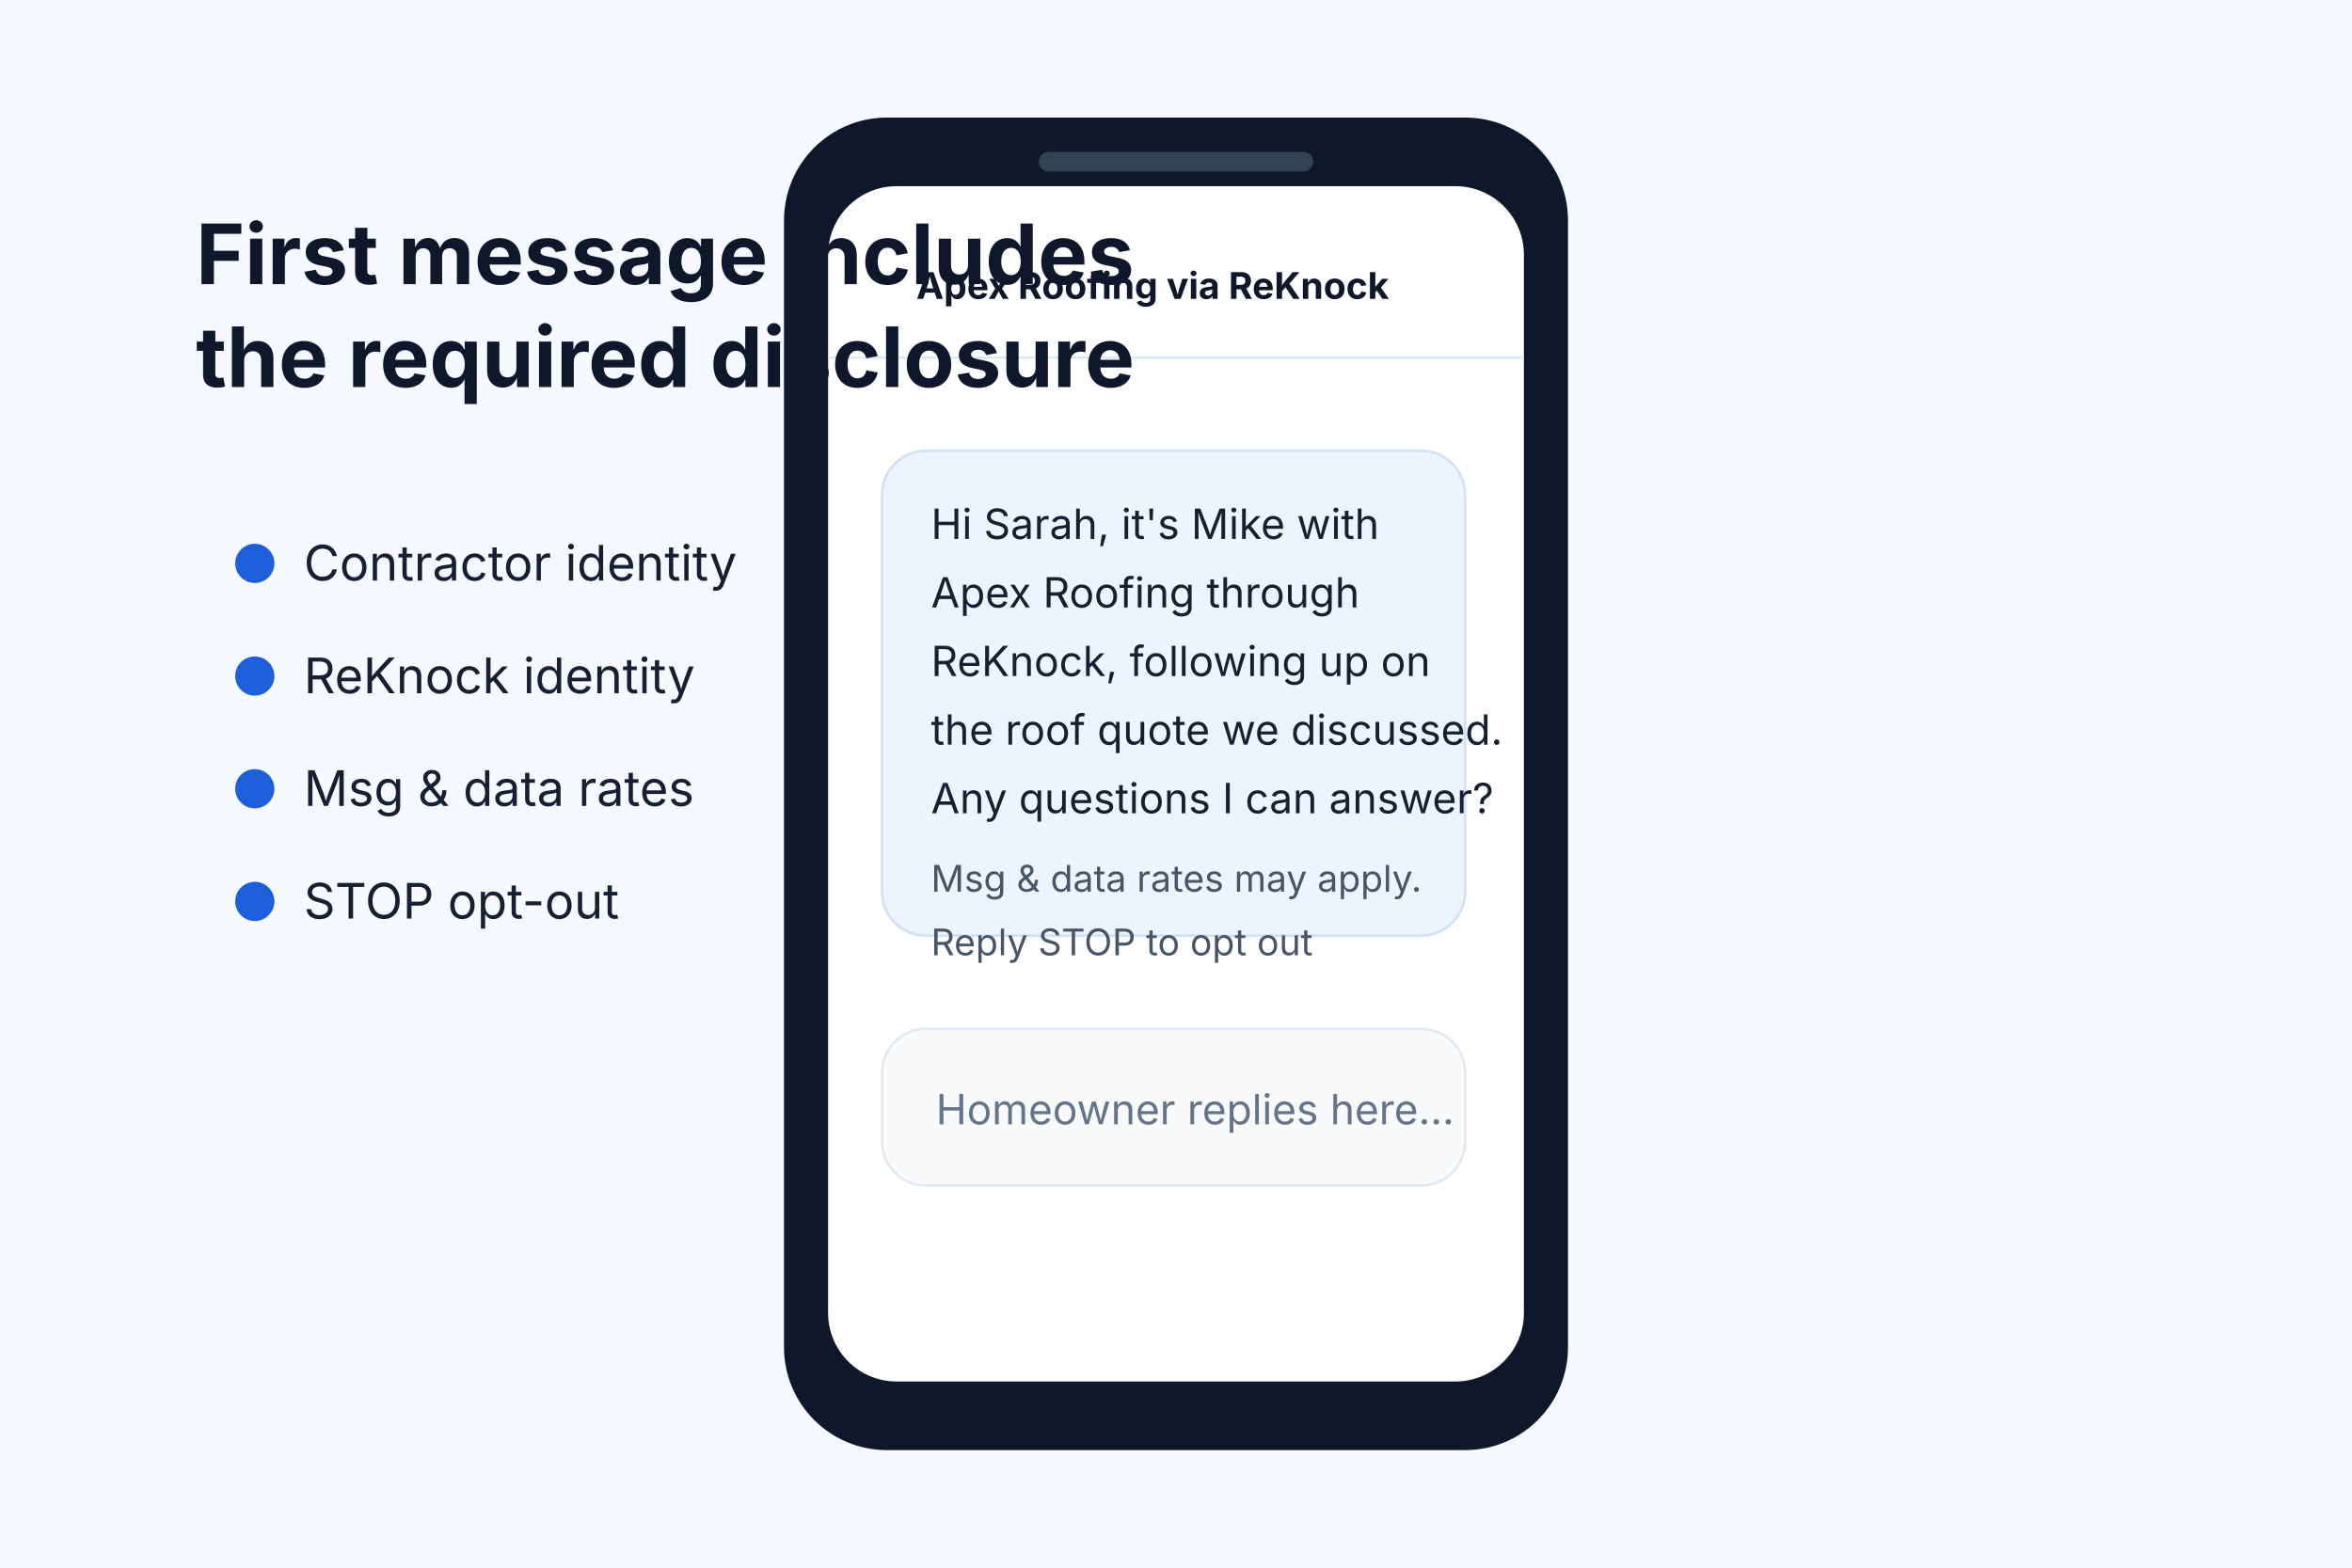
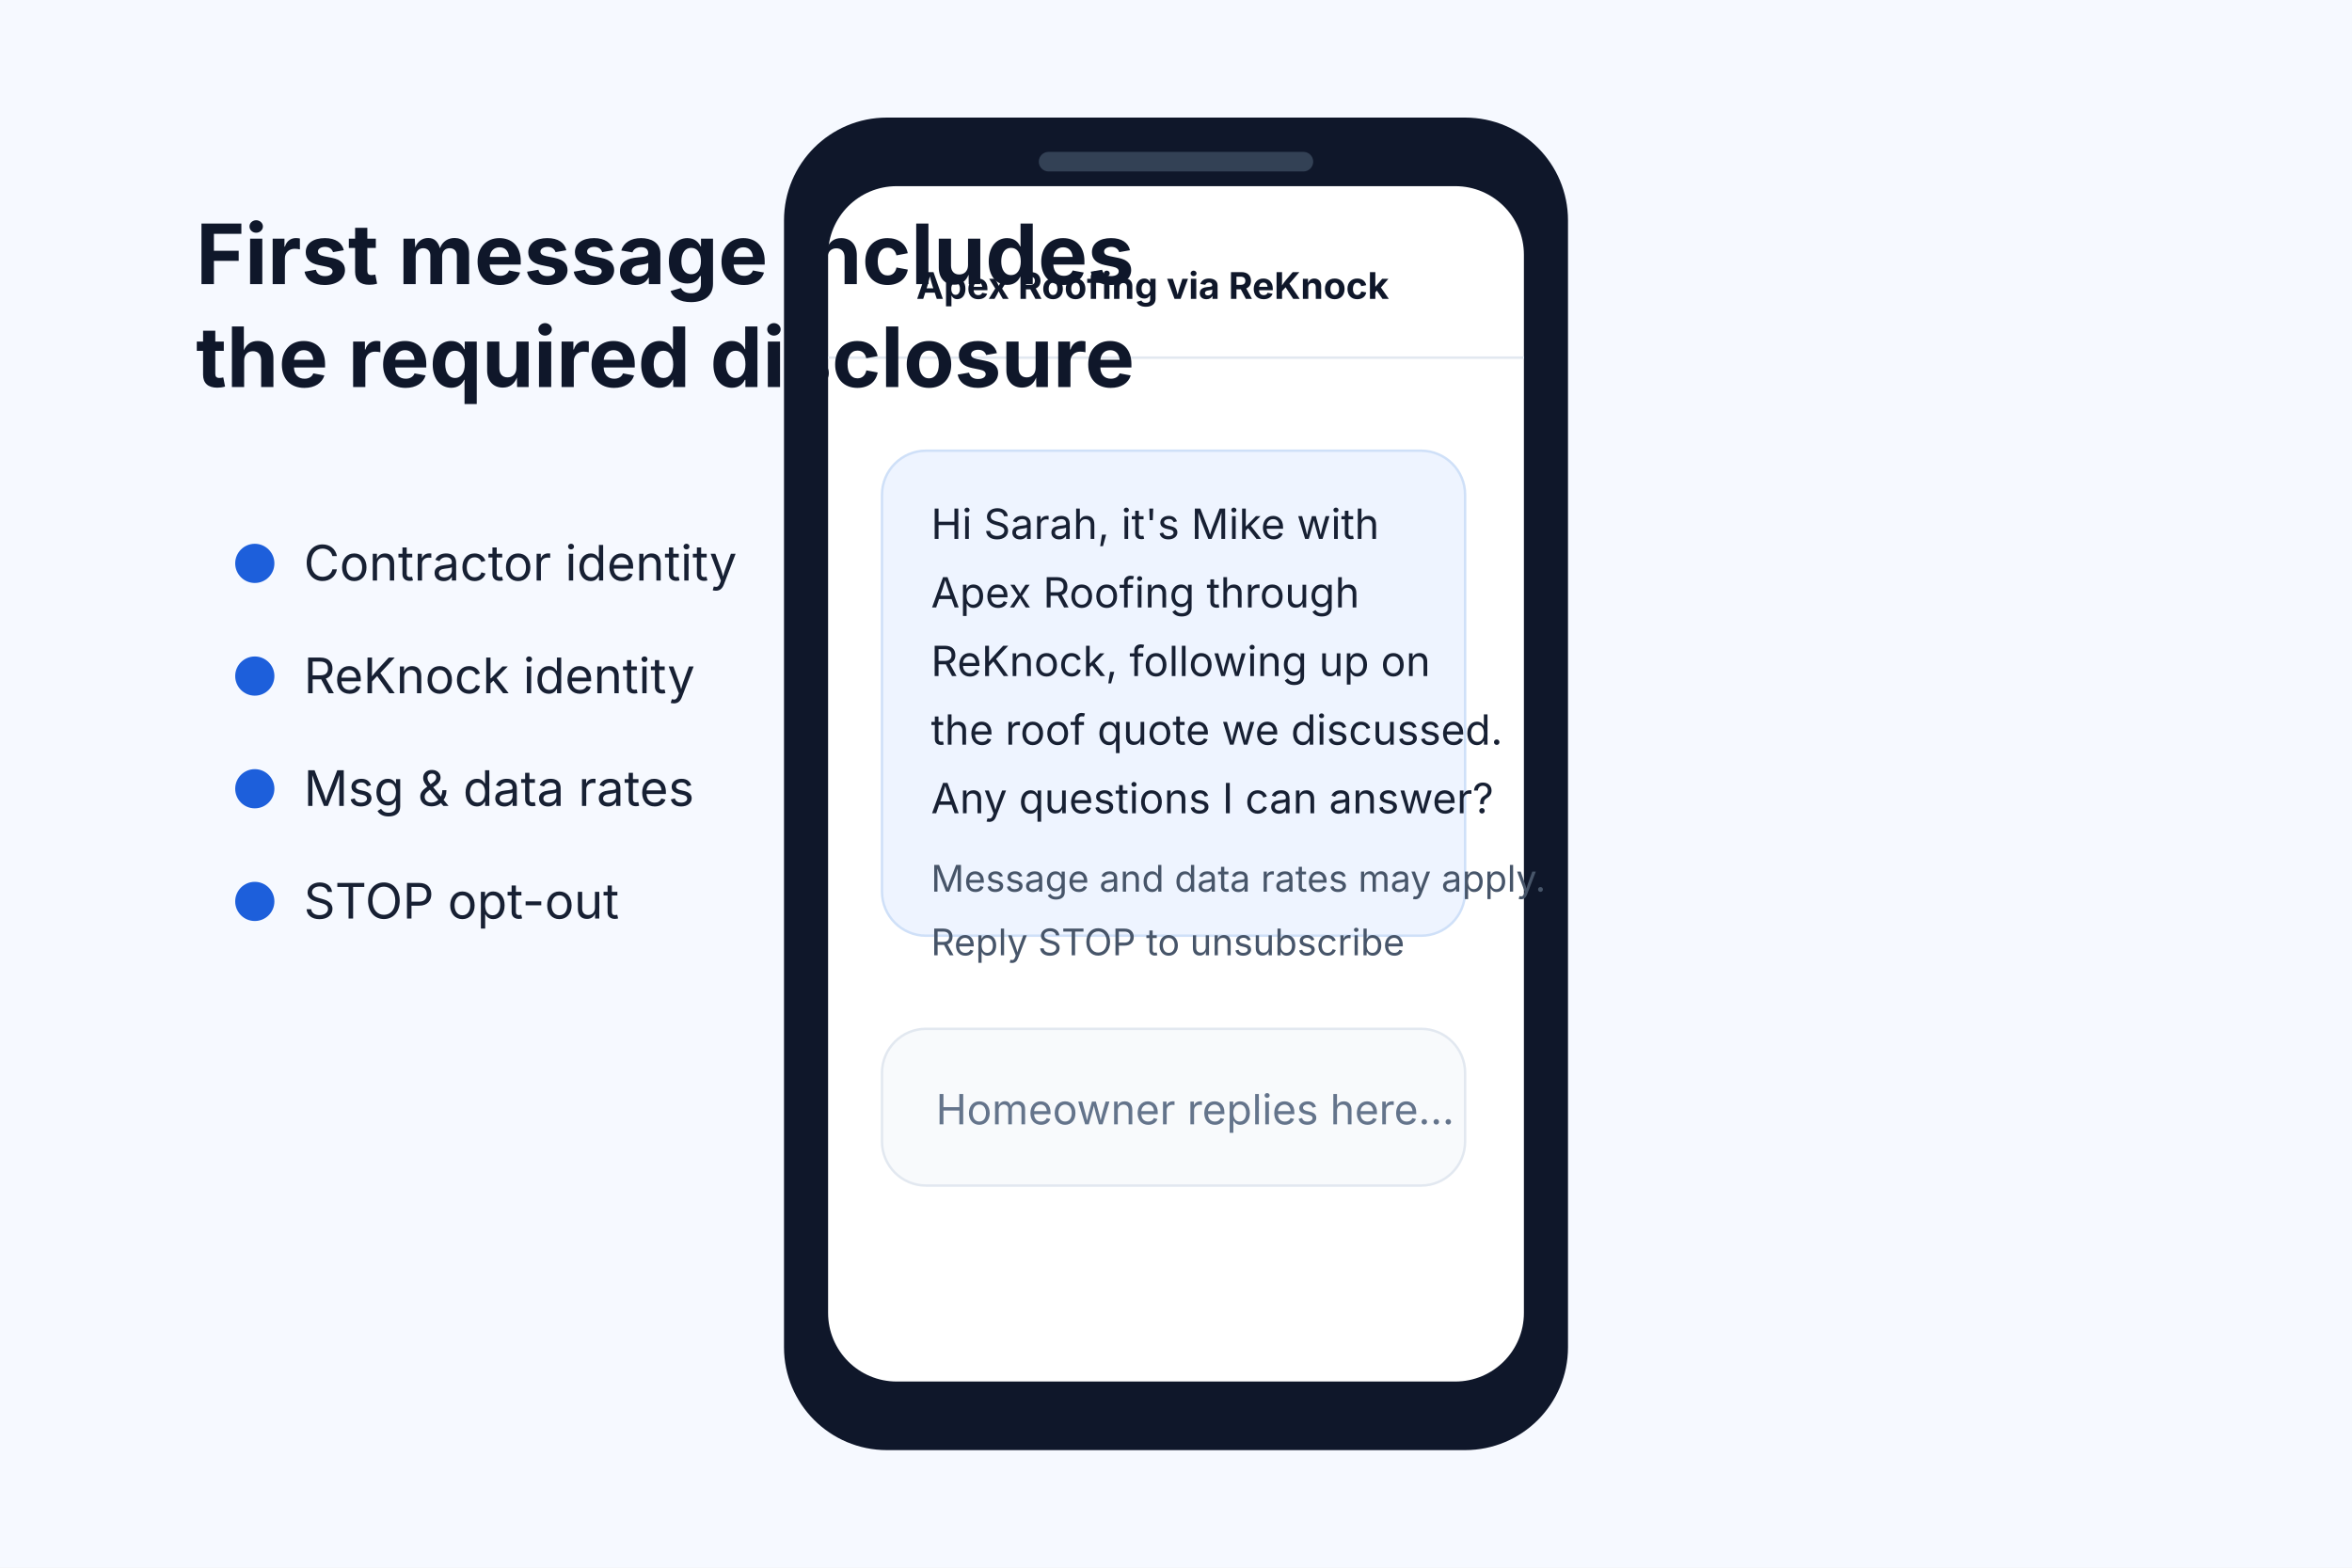
<svg xmlns="http://www.w3.org/2000/svg" width="960" height="640" viewBox="0 0 960 640" role="img" aria-labelledby="title desc">
  <rect width="960" height="640" fill="#f6f9ff" />
  <rect x="320" y="48" width="320" height="544" rx="42" fill="#0f172a" />
  <rect x="338" y="76" width="284" height="488" rx="28" fill="#ffffff" />
  <rect x="424" y="62" width="112" height="8" rx="4" fill="#334155" />
  <text x="374" y="122" font-family="Inter, Arial, sans-serif" font-size="15" font-weight="700" fill="#0f172a">Apex Roofing via ReKnock</text>
  <line x1="338" y1="146" x2="622" y2="146" stroke="#e2e8f0" />
  <rect x="360" y="184" width="238" height="198" rx="18" fill="#eef4ff" stroke="#cfe0f8" />
  <text x="380" y="220" font-family="Inter, Arial, sans-serif" font-size="17" fill="#172033">Hi Sarah, it's Mike with</text>
  <text x="380" y="248" font-family="Inter, Arial, sans-serif" font-size="17" fill="#172033">Apex Roofing through</text>
  <text x="380" y="276" font-family="Inter, Arial, sans-serif" font-size="17" fill="#172033">ReKnock, following up on</text>
  <text x="380" y="304" font-family="Inter, Arial, sans-serif" font-size="17" fill="#172033">the roof quote we discussed.</text>
  <text x="380" y="332" font-family="Inter, Arial, sans-serif" font-size="17" fill="#172033">Any questions I can answer?</text>
-   <text x="380" y="364" font-family="Inter, Arial, sans-serif" font-size="15" fill="#475569">Msg &amp; data rates may apply.</text>
-   <text x="380" y="390" font-family="Inter, Arial, sans-serif" font-size="15" fill="#475569">Reply STOP to opt out</text>
+   <text x="380" y="364" font-family="Inter, Arial, sans-serif" font-size="15" fill="#475569">Message and data rates may apply.</text>
+   <text x="380" y="390" font-family="Inter, Arial, sans-serif" font-size="15" fill="#475569">Reply STOP to unsubscribe</text>
  <rect x="360" y="420" width="238" height="64" rx="18" fill="#f8fafc" stroke="#e2e8f0" />
  <text x="382" y="459" font-family="Inter, Arial, sans-serif" font-size="17" fill="#64748b">Homeowner replies here...</text>
  <text x="80" y="116" font-family="Inter, Arial, sans-serif" font-size="34" font-weight="700" fill="#0f172a">First message includes</text>
  <text x="80" y="158" font-family="Inter, Arial, sans-serif" font-size="34" font-weight="700" fill="#0f172a">the required disclosure</text>
  <circle cx="104" cy="230" r="8" fill="#1d5fdb" />
  <text x="124" y="237" font-family="Inter, Arial, sans-serif" font-size="20" fill="#172033">Contractor identity</text>
  <circle cx="104" cy="276" r="8" fill="#1d5fdb" />
  <text x="124" y="283" font-family="Inter, Arial, sans-serif" font-size="20" fill="#172033">ReKnock identity</text>
  <circle cx="104" cy="322" r="8" fill="#1d5fdb" />
  <text x="124" y="329" font-family="Inter, Arial, sans-serif" font-size="20" fill="#172033">Msg &amp; data rates</text>
  <circle cx="104" cy="368" r="8" fill="#1d5fdb" />
  <text x="124" y="375" font-family="Inter, Arial, sans-serif" font-size="20" fill="#172033">STOP opt-out</text>
</svg>
